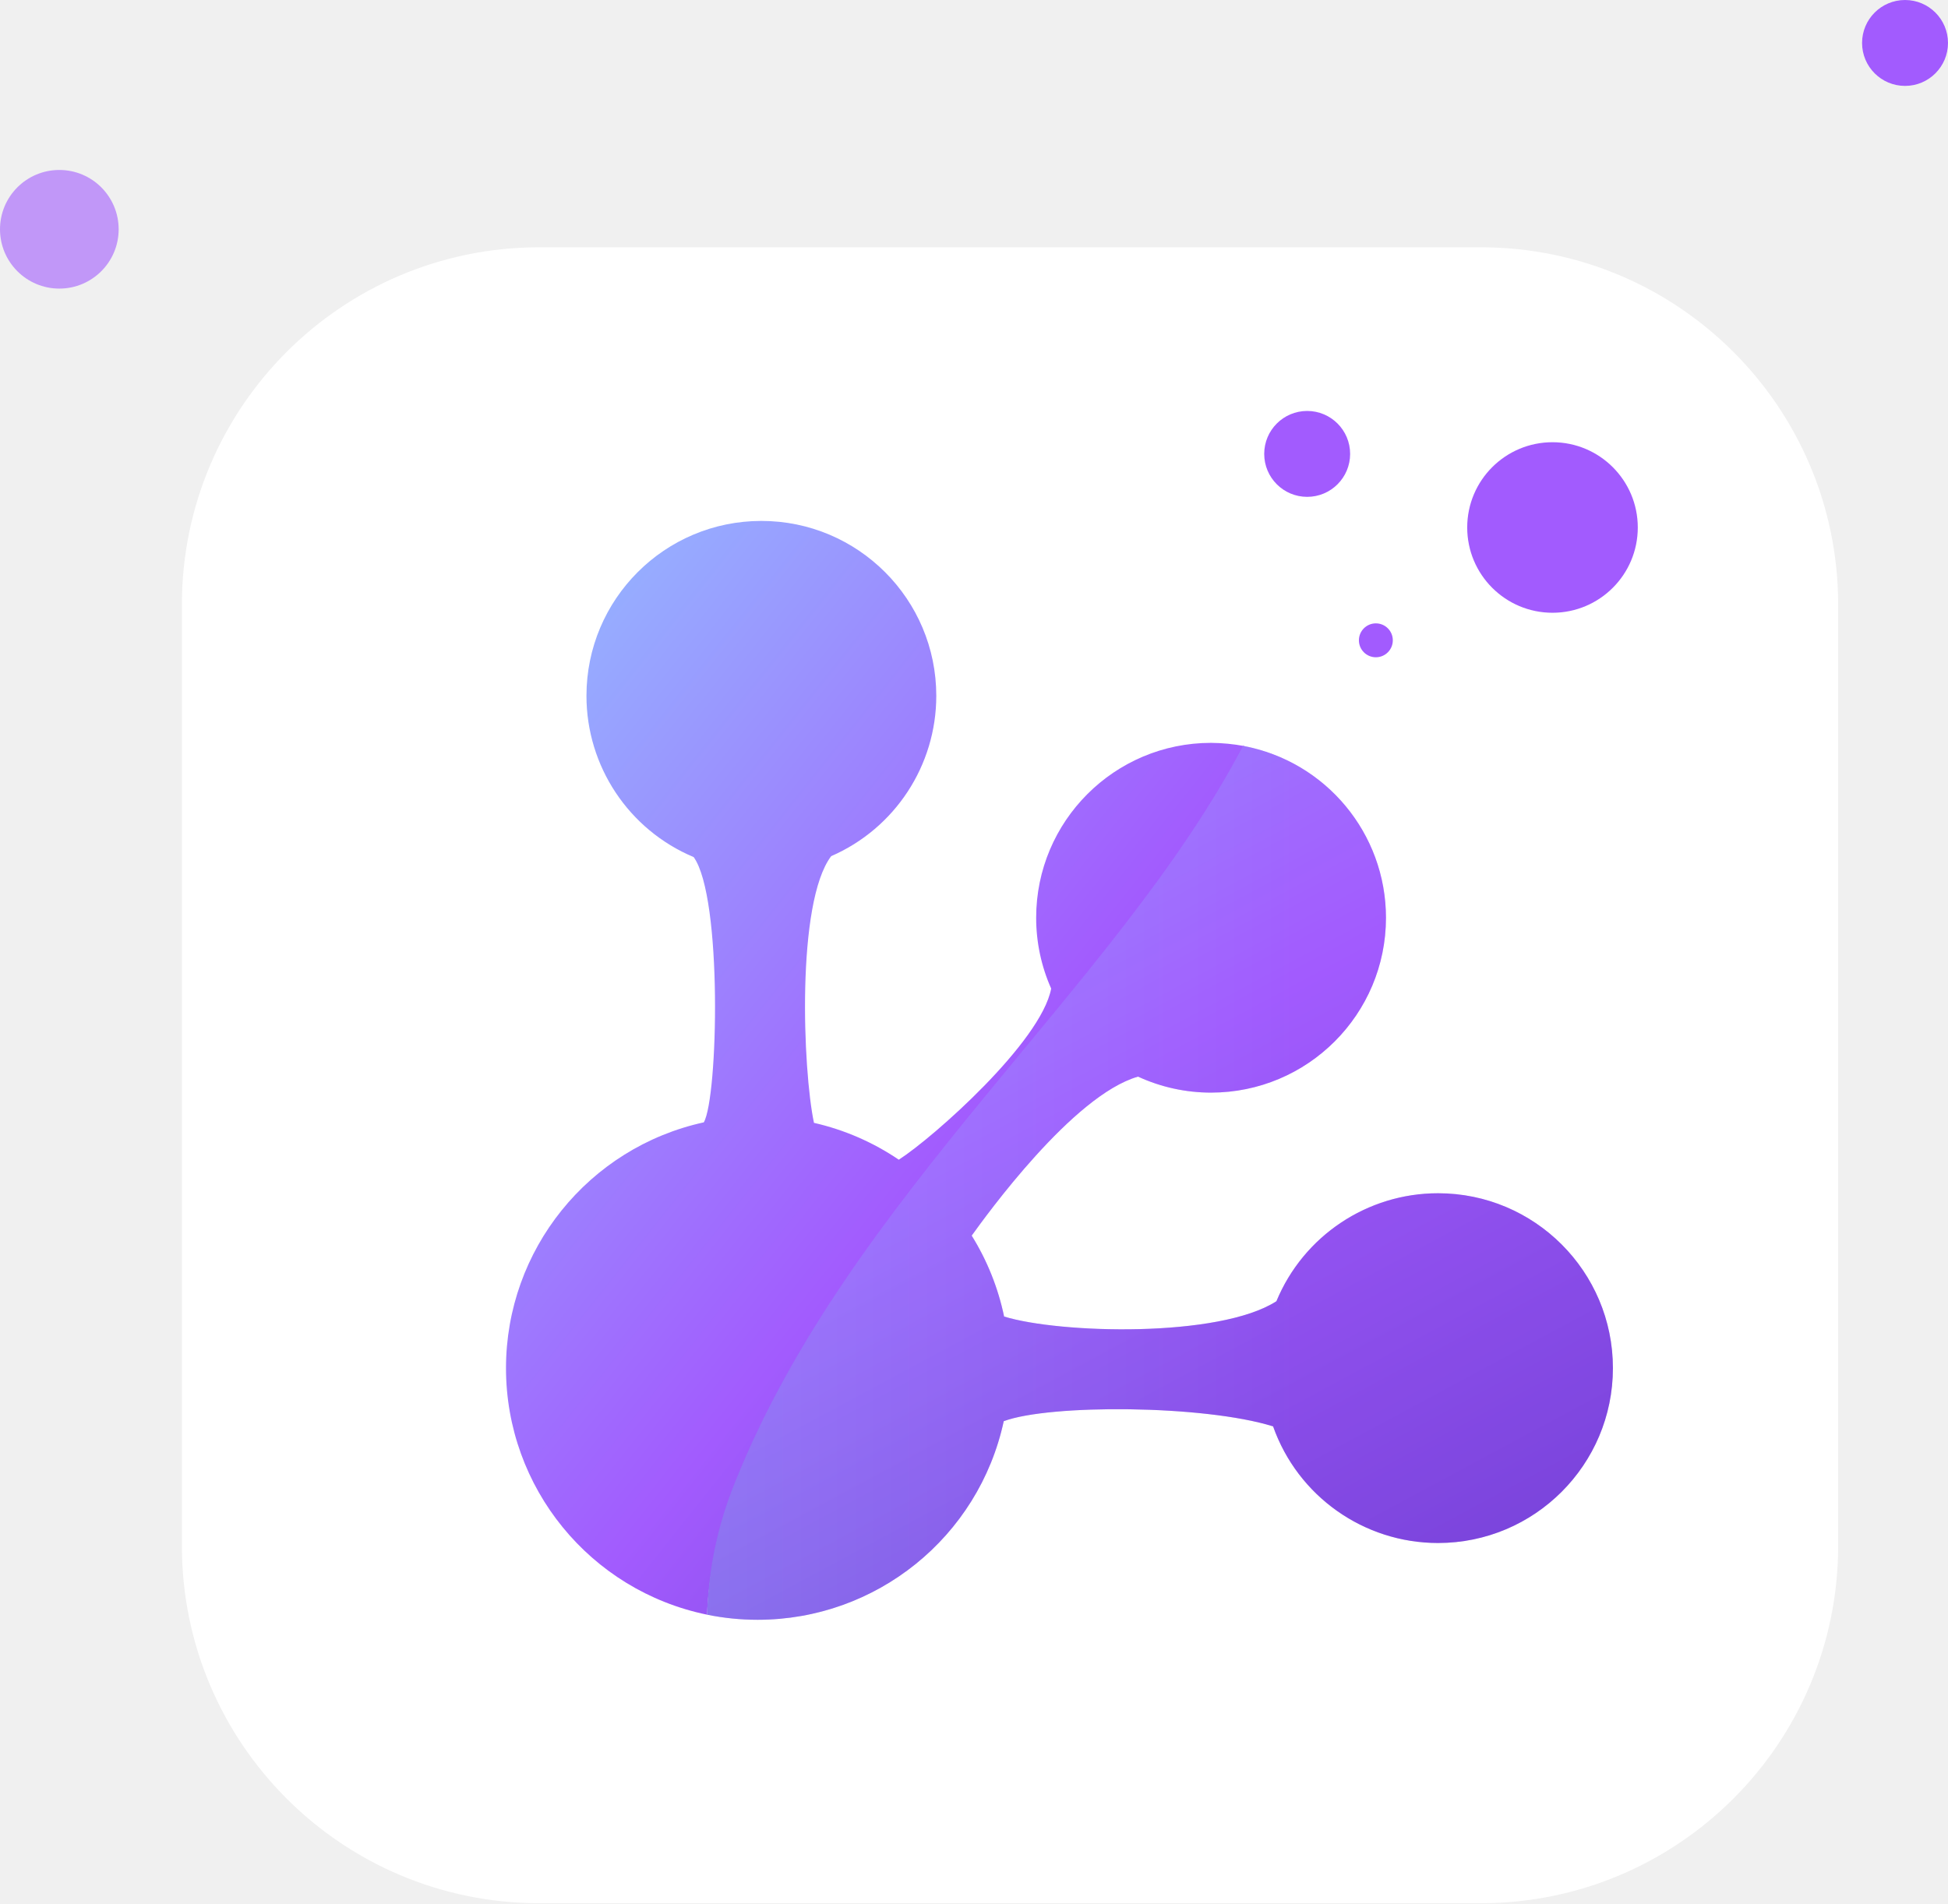
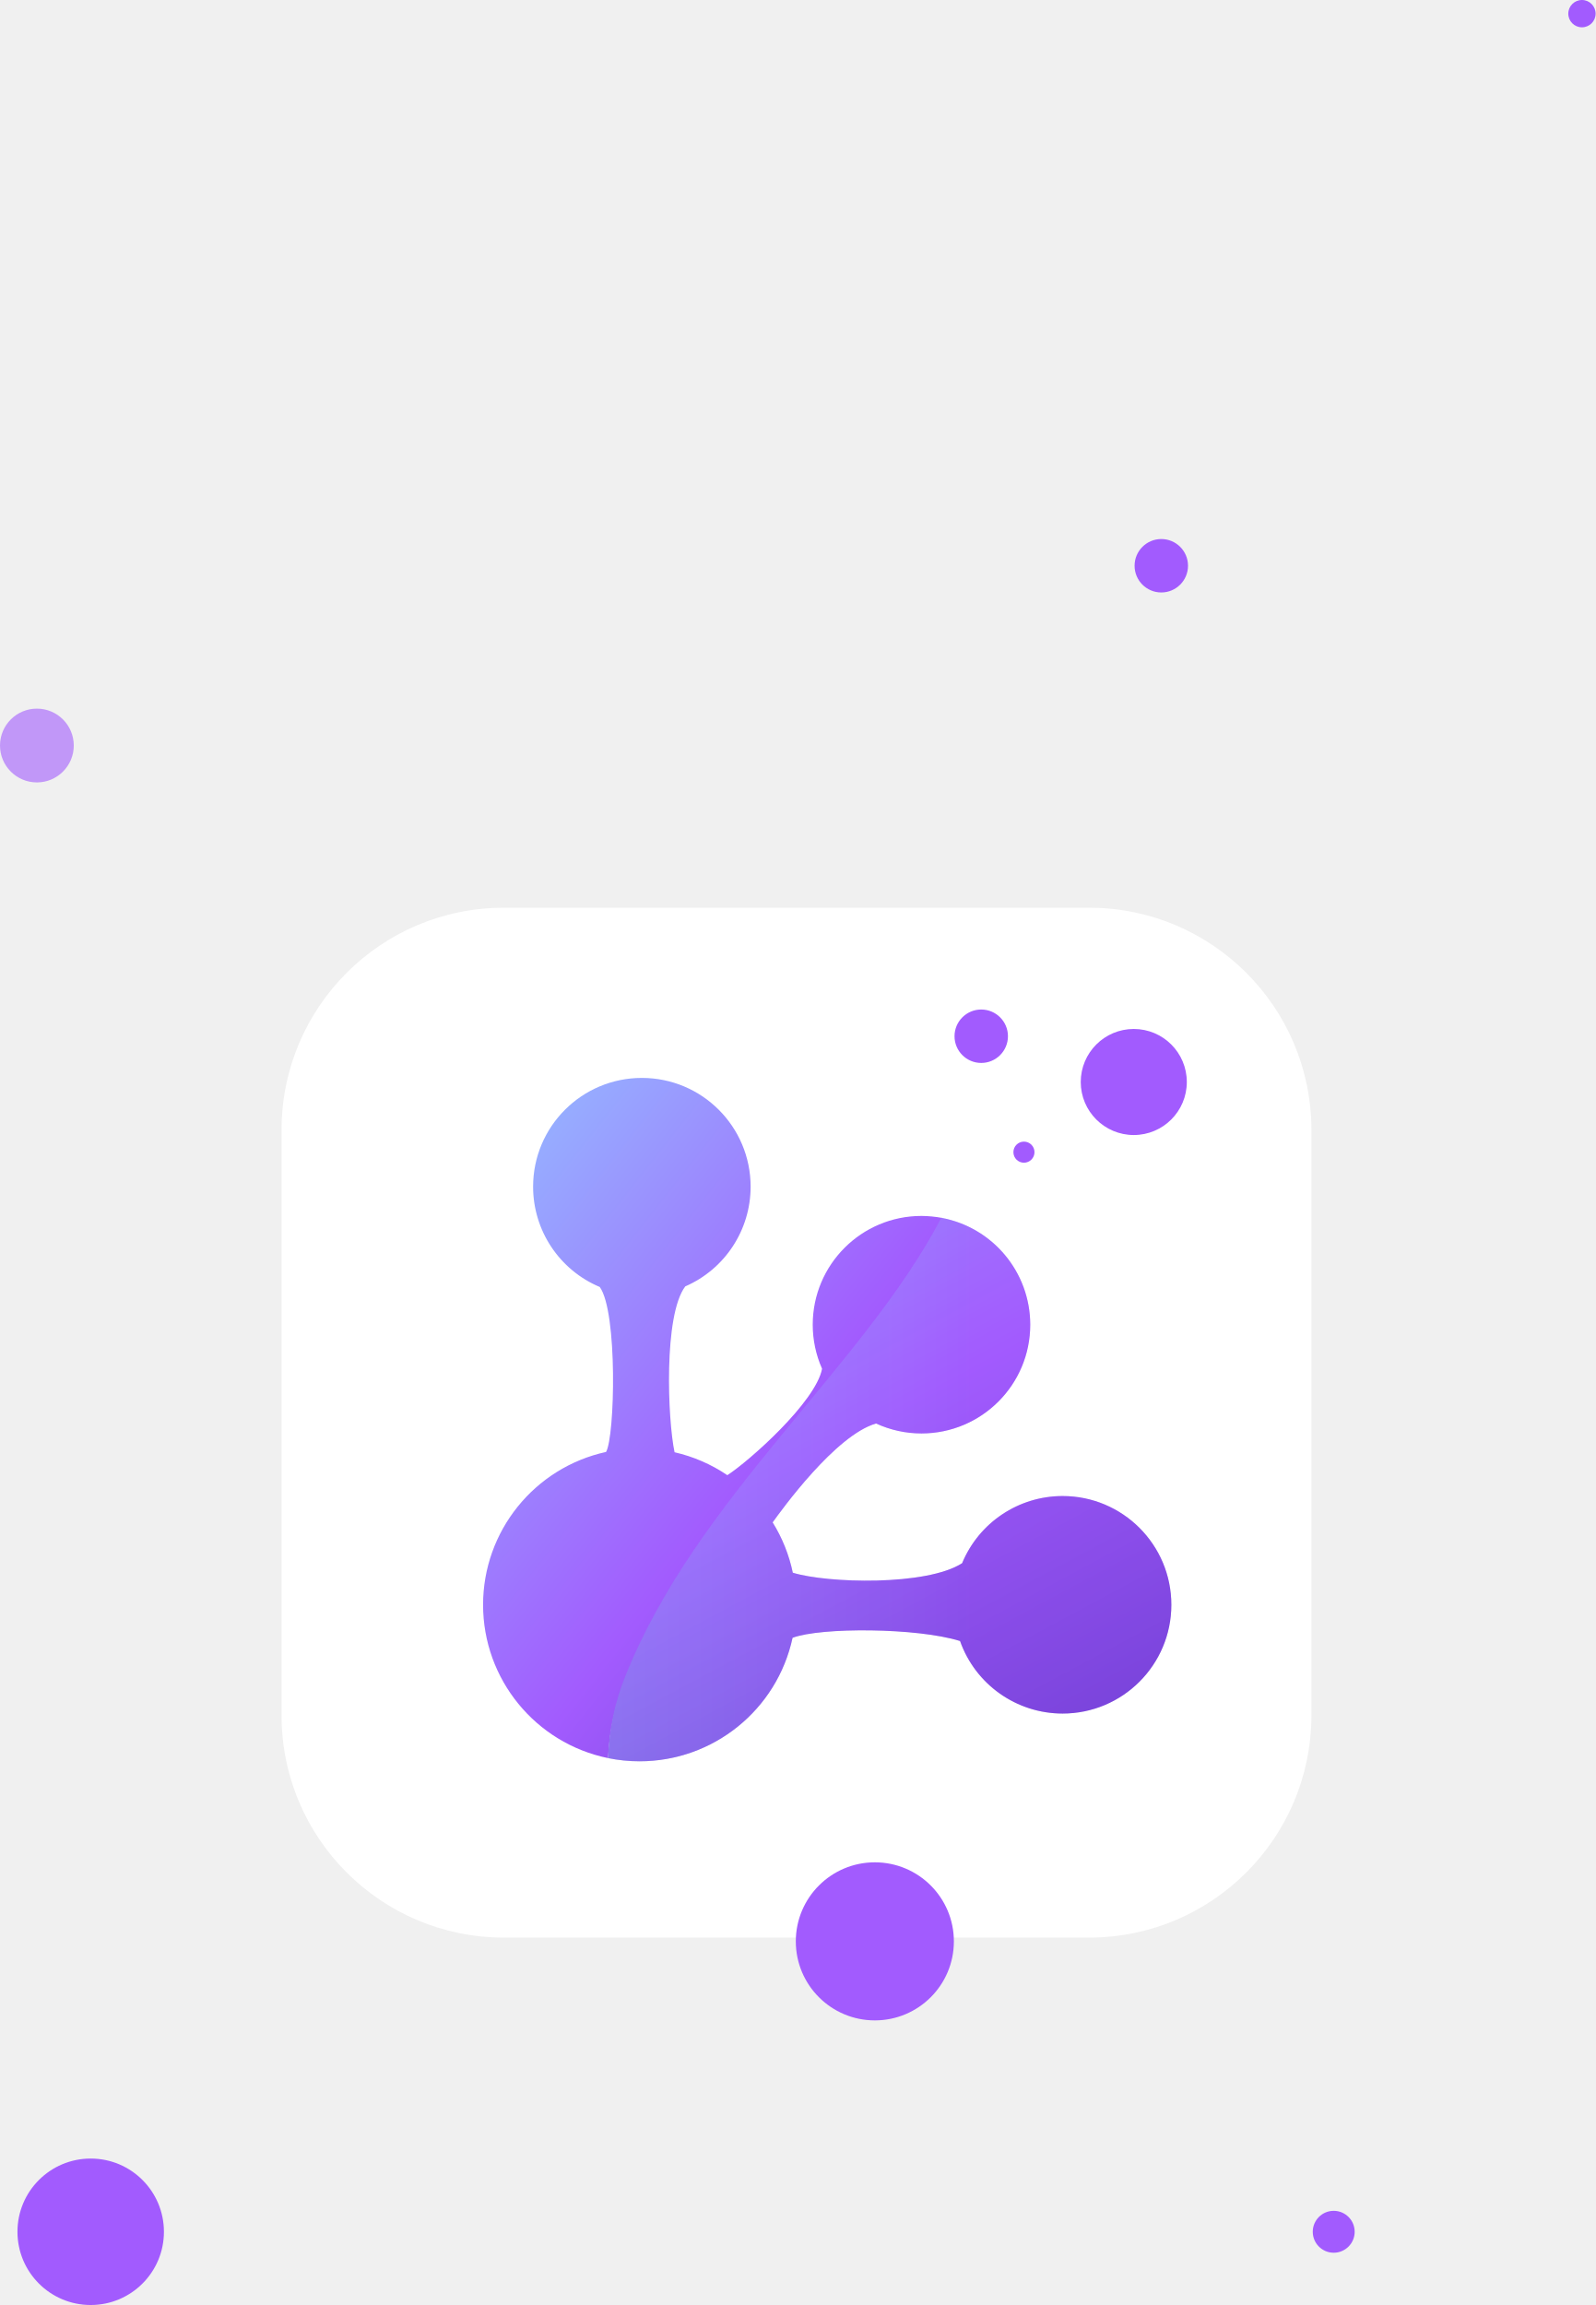
- <svg xmlns="http://www.w3.org/2000/svg" xmlns:xlink="http://www.w3.org/1999/xlink" width="208.531" height="203.777" viewBox="0 0 208.531 203.777">
+ <svg xmlns="http://www.w3.org/2000/svg" xmlns:xlink="http://www.w3.org/1999/xlink" width="274.702" height="396.836" viewBox="0 0 274.702 396.836">
  <defs>
    <linearGradient id="linear-gradient" x1="-0.148" y1="-0.235" x2="1.209" y2="1.349" gradientUnits="objectBoundingBox">
      <stop offset="0" stop-color="#8fdfff" />
      <stop offset="0.527" stop-color="#a25bfe" />
      <stop offset="1" stop-color="#4e2ab5" />
    </linearGradient>
    <linearGradient id="linear-gradient-2" x1="-0.273" y1="-0.594" x2="0.832" y2="1.389" xlink:href="#linear-gradient" />
    <linearGradient id="linear-gradient-3" y1="0.5" x2="1.24" y2="0.5" gradientUnits="objectBoundingBox">
      <stop offset="0" stop-color="#8fdfff" />
      <stop offset="0.527" stop-color="#a25bfe" />
    </linearGradient>
  </defs>
-   <g id="Group_46" data-name="Group 46" transform="translate(1281.073 935.368)">
-     <circle id="Ellipse_74" data-name="Ellipse 74" cx="6.351" cy="6.351" r="6.351" transform="translate(-1281.073 -917.17)" fill="#a25bfe" opacity="0.601" />
+   <g id="Group_46" data-name="Group 46" transform="translate(1310.073 1065.17)">
+     <circle id="Ellipse_74" data-name="Ellipse 74" cx="6.351" cy="6.351" r="6.351" transform="translate(-1310.073 -943.17)" fill="#a25bfe" opacity="0.601" />
+     <circle id="Ellipse_75" data-name="Ellipse 75" cx="2.351" cy="2.351" r="2.351" transform="translate(-1040.073 -1065.17)" fill="#a25bfe" />
+     <circle id="Ellipse_71" data-name="Ellipse 71" cx="12.607" cy="12.607" r="12.607" transform="translate(-1307.066 -693.547)" fill="#a25bfe" />
+     <circle id="Ellipse_73" data-name="Ellipse 73" cx="3.607" cy="3.607" r="3.607" transform="translate(-1084.066 -684.547)" fill="#a25bfe" />
    <g id="Group_47" data-name="Group 47" transform="translate(283.599 -1338.359)">
      <path id="Path_50" data-name="Path 50" d="M-1506.6,429.468h100.995a38.265,38.265,0,0,1,38.152,38.152V568.615a38.265,38.265,0,0,1-38.152,38.153H-1506.6a38.264,38.264,0,0,1-38.152-38.153V467.62a38.265,38.265,0,0,1,38.152-38.152" transform="translate(-0.212 0)" fill="none" fill-rule="evenodd" />
      <path id="Path_51" data-name="Path 51" d="M-1507.046,429.468h100.995A38.265,38.265,0,0,1-1367.9,467.62V568.615a38.265,38.265,0,0,1-38.152,38.153h-100.995a38.265,38.265,0,0,1-38.153-38.153V467.62a38.265,38.265,0,0,1,38.153-38.152" transform="translate(0 0)" fill="#fff" fill-rule="evenodd" />
      <circle id="Ellipse_76" data-name="Ellipse 76" cx="4.599" cy="4.599" r="4.599" transform="translate(-1429.34 446.991)" fill="#a25bfe" />
-       <circle id="Ellipse_79" data-name="Ellipse 79" cx="4.599" cy="4.599" r="4.599" transform="translate(-1365.34 402.991)" fill="#a25bfe" />
+       <circle id="Ellipse_79" data-name="Ellipse 79" cx="4.599" cy="4.599" r="4.599" transform="translate(-1398.34 365.991)" fill="#a25bfe" />
      <circle id="Ellipse_77" data-name="Ellipse 77" cx="1.815" cy="1.815" r="1.815" transform="translate(-1419.203 469.734)" fill="#a25bfe" />
      <circle id="Ellipse_78" data-name="Ellipse 78" cx="9.13" cy="9.13" r="9.13" transform="translate(-1407.609 450.339)" fill="#a25bfe" />
      <path id="Path_52" data-name="Path 52" d="M-1479.148,575.957a26.955,26.955,0,0,0,21.525,26.4,40.51,40.51,0,0,1,3.162-14.06c12.3-30.787,40.755-53.041,54.357-78.941a20.3,20.3,0,0,0-3.566-.345,18.724,18.724,0,0,0-18.724,18.724,18.648,18.648,0,0,0,1.606,7.585c-1.081,5.72-12.588,15.928-16.31,18.322a26.793,26.793,0,0,0-9.081-3.946c-1.192-5.621-1.914-23.586,1.842-28.554a18.725,18.725,0,0,0,11.251-17.169,18.724,18.724,0,0,0-18.724-18.724,18.724,18.724,0,0,0-18.724,18.724,18.728,18.728,0,0,0,11.477,17.269c3.1,4.306,2.615,25.737,1.085,28.4A26.951,26.951,0,0,0-1479.148,575.957Z" transform="translate(-31.358 -26.483)" fill="url(#linear-gradient)" />
      <path id="Path_53" data-name="Path 53" d="M-1438.167,624.123a27.063,27.063,0,0,0,5.42.546,26.952,26.952,0,0,0,26.34-21.263c4.9-1.833,21.433-1.752,28.832.555a18.728,18.728,0,0,0,17.655,12.487,18.723,18.723,0,0,0,18.723-18.724A18.723,18.723,0,0,0-1359.919,579a18.726,18.726,0,0,0-17.3,11.562c-6.147,3.948-23.223,3.467-29.149,1.638a26.773,26.773,0,0,0-3.47-8.663c1.489-2.069,10.82-15.032,17.807-17.024a18.642,18.642,0,0,0,7.819,1.712A18.724,18.724,0,0,0-1365.49,549.5a18.725,18.725,0,0,0-15.292-18.4c-13.6,25.9-42.1,48.092-54.407,78.879A40.607,40.607,0,0,0-1438.167,624.123Z" transform="translate(-50.815 -48.249)" fill="url(#linear-gradient-2)" />
      <path id="Path_54" data-name="Path 54" d="M-1438.167,624.123a27.063,27.063,0,0,0,5.42.546,26.952,26.952,0,0,0,26.34-21.263c4.9-1.833,21.433-1.752,28.832.555a18.728,18.728,0,0,0,17.655,12.487,18.723,18.723,0,0,0,18.723-18.724A18.723,18.723,0,0,0-1359.919,579a18.726,18.726,0,0,0-17.3,11.562c-6.147,3.948-23.223,3.467-29.149,1.638a26.773,26.773,0,0,0-3.47-8.663c1.489-2.069,10.82-15.032,17.807-17.024a18.642,18.642,0,0,0,7.819,1.712A18.724,18.724,0,0,0-1365.49,549.5a18.725,18.725,0,0,0-15.292-18.4c-13.6,25.9-42.1,48.092-54.407,78.879A40.607,40.607,0,0,0-1438.167,624.123Z" transform="translate(-50.815 -48.249)" opacity="0.25" fill="url(#linear-gradient-3)" />
    </g>
+     <circle id="Ellipse_72" data-name="Ellipse 72" cx="13.607" cy="13.607" r="13.607" transform="translate(-1173.066 -744.547)" fill="#a25bfe" />
  </g>
</svg>
